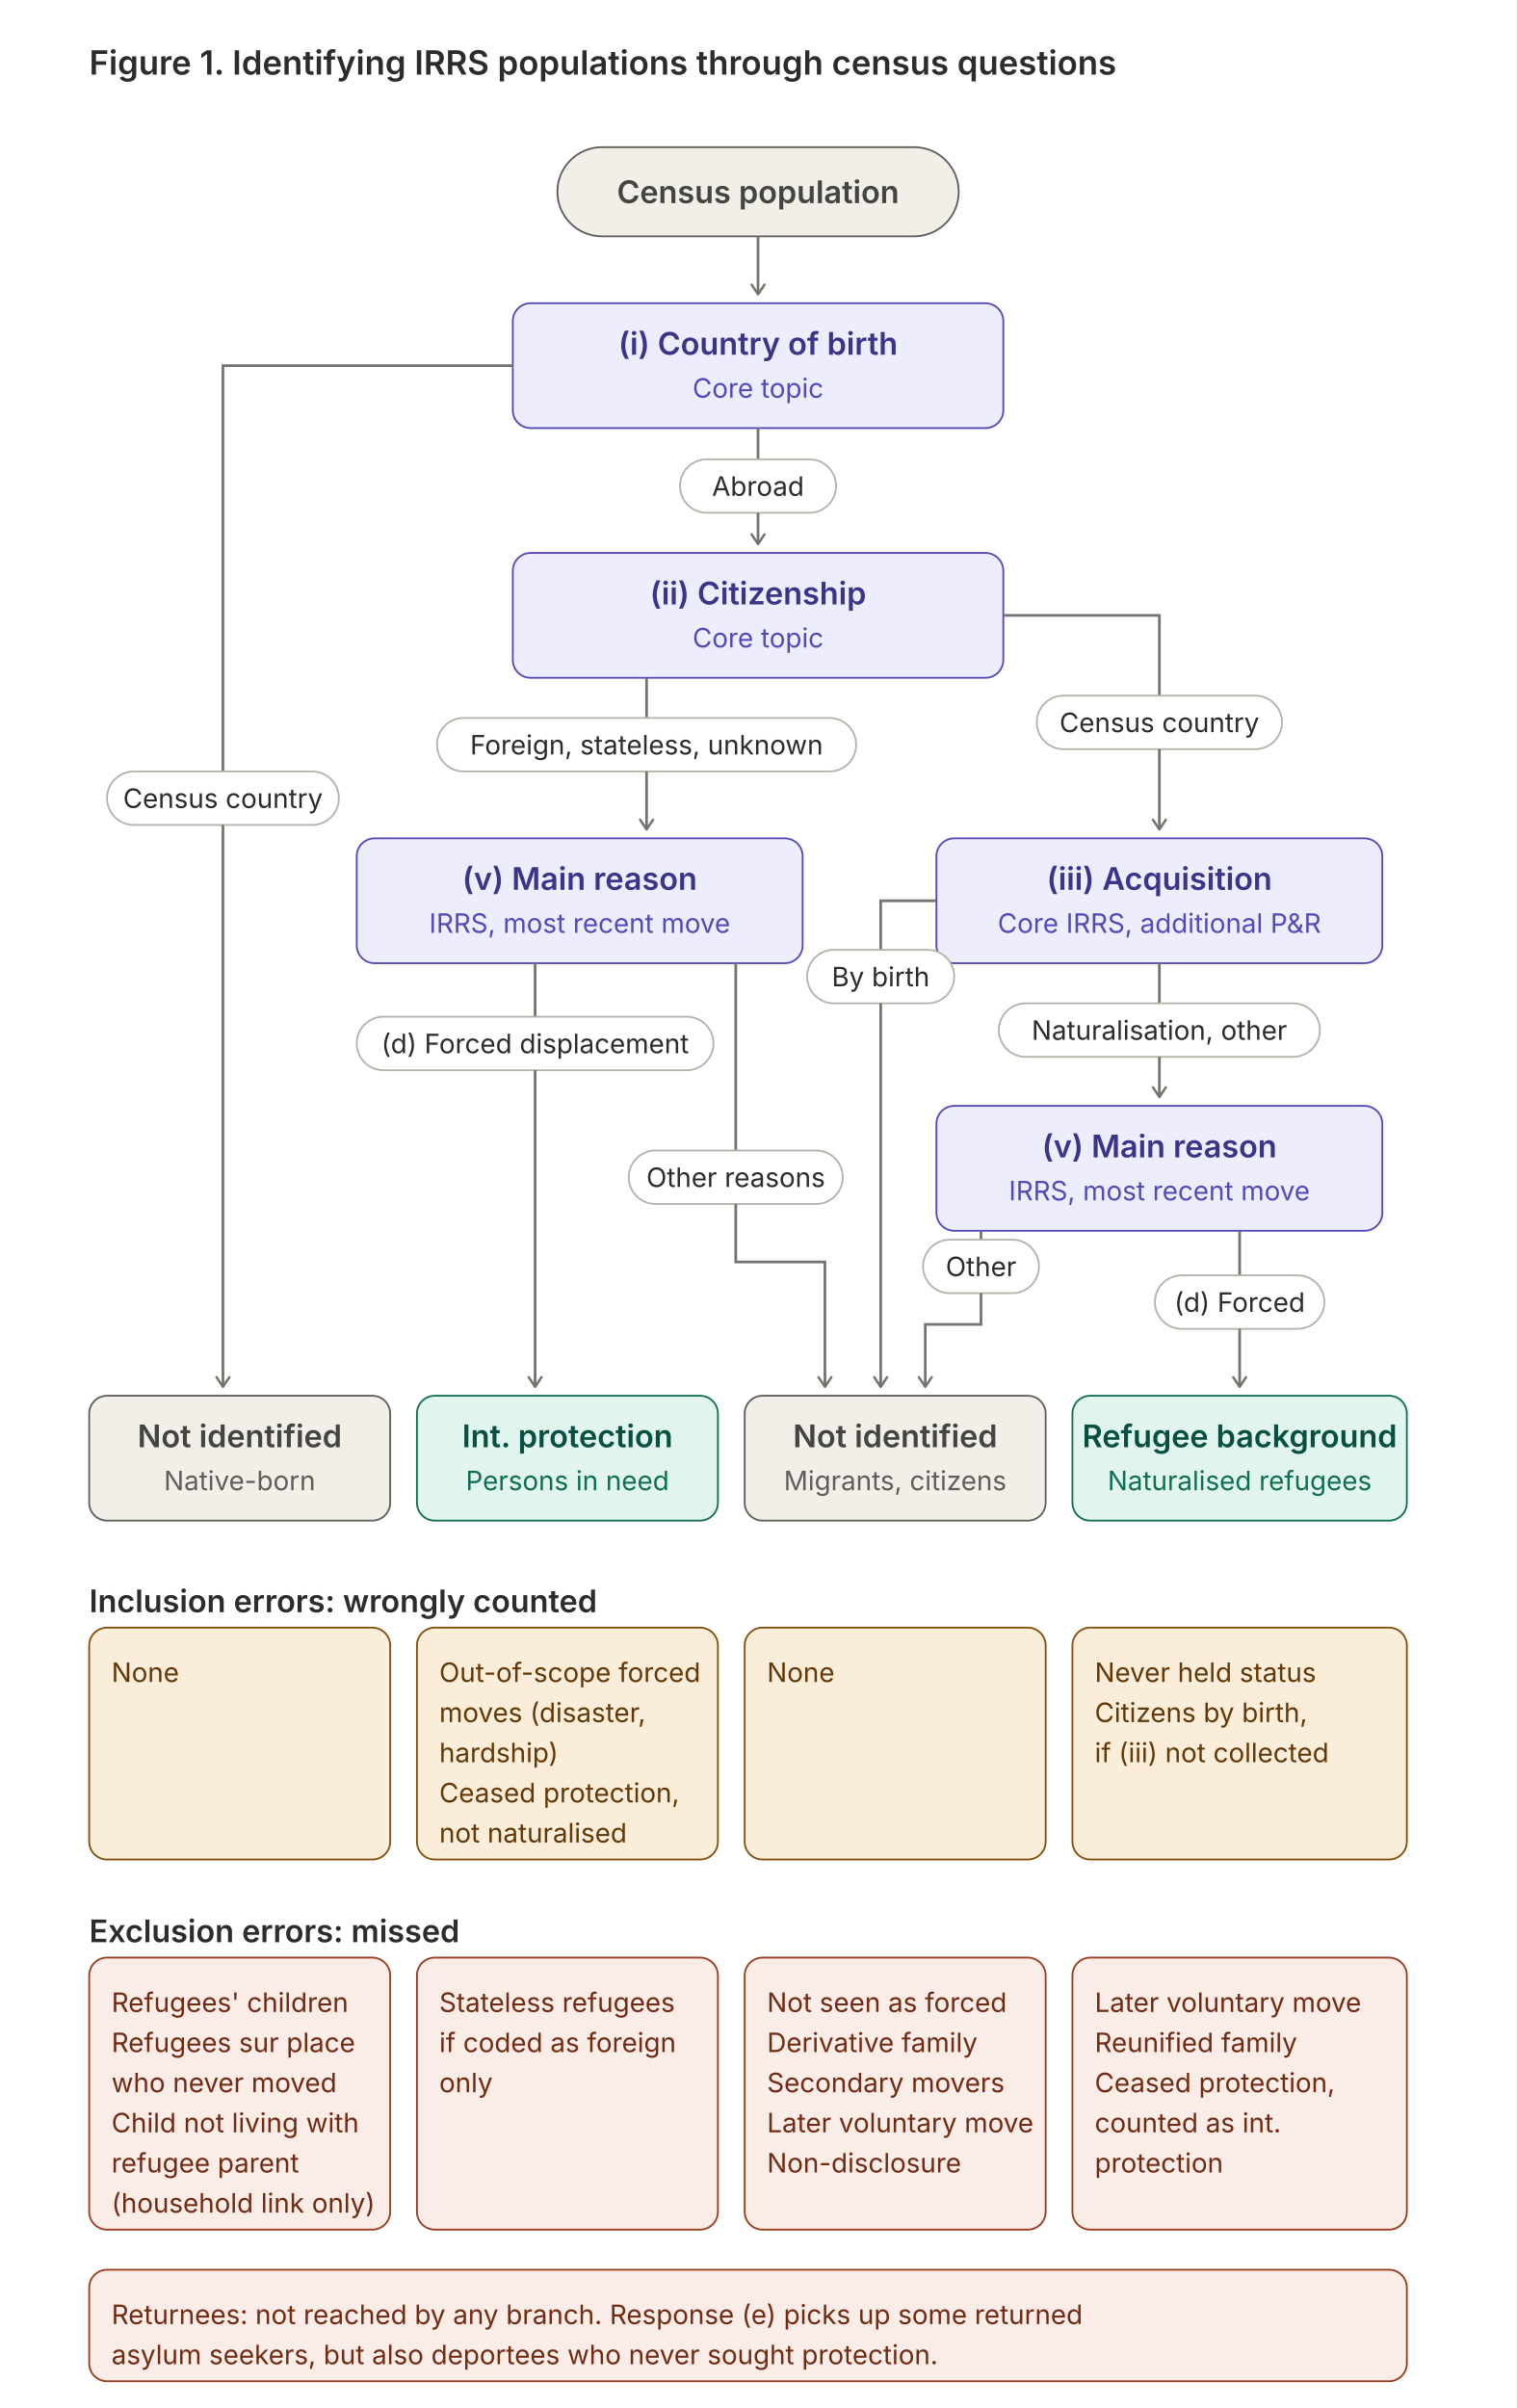
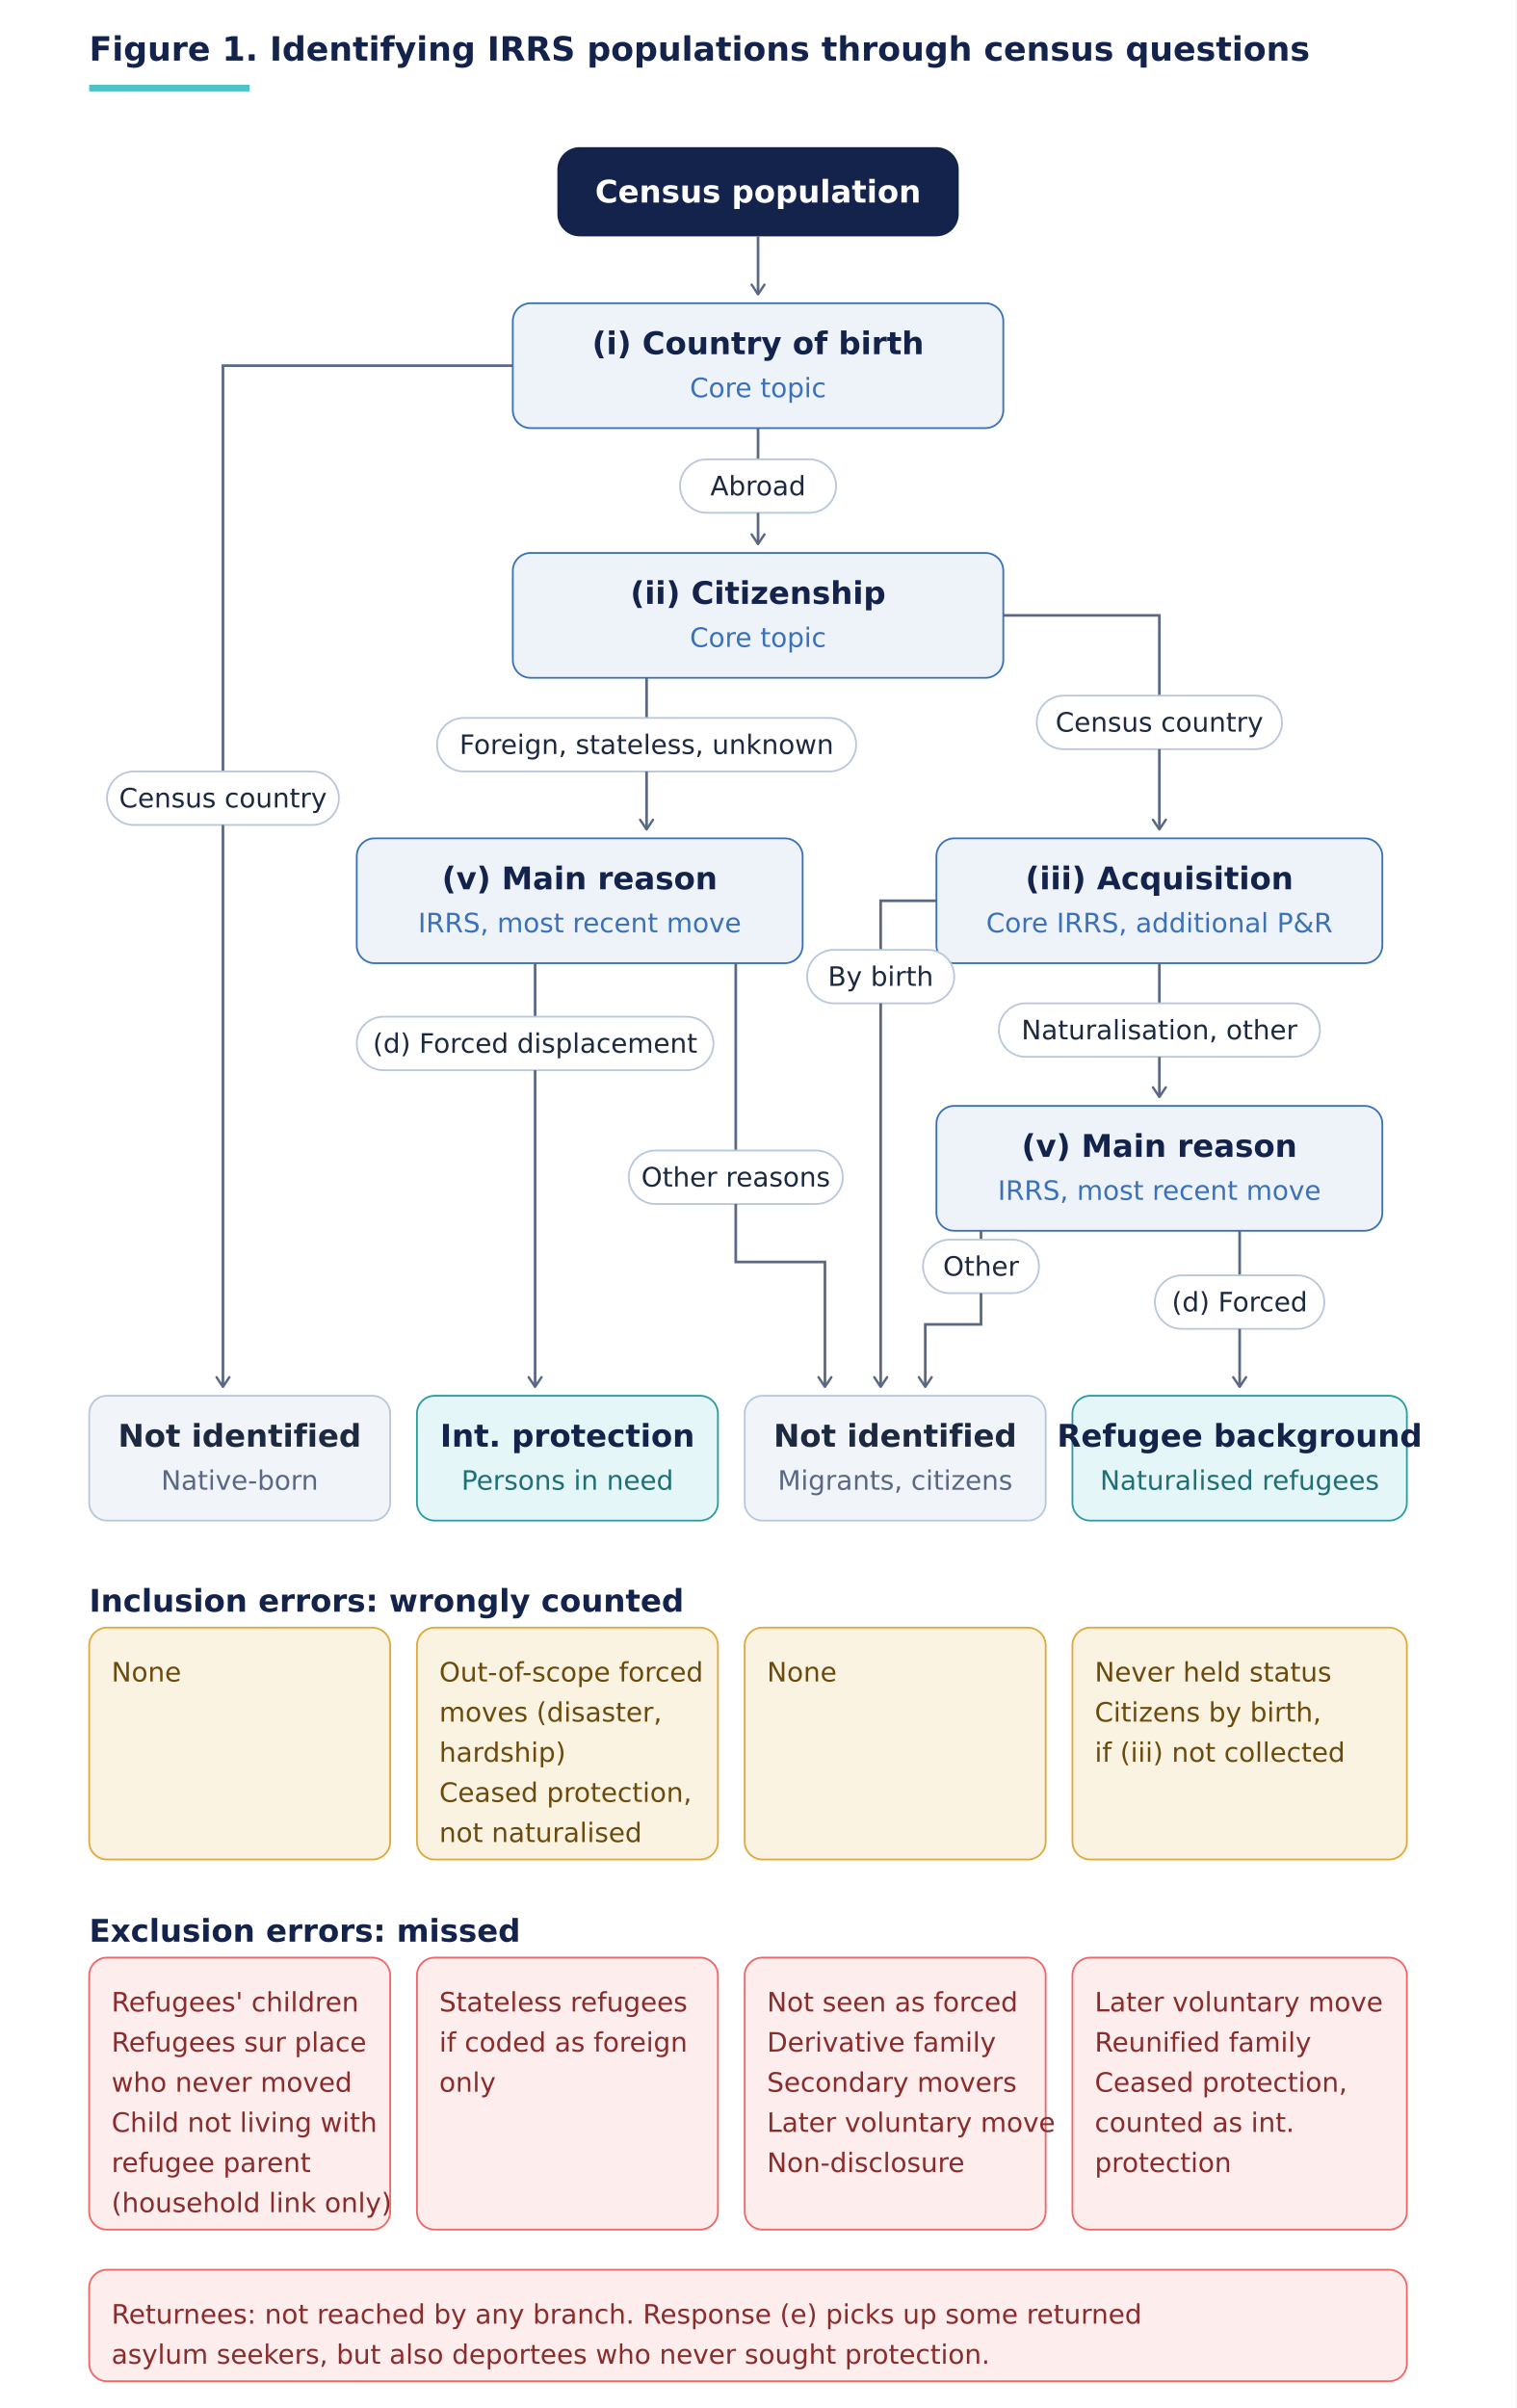
<svg xmlns="http://www.w3.org/2000/svg" width="1360" height="2160" viewBox="0 0 680 1080">
  <defs>
    <marker id="irrs-a" viewBox="0 0 10 10" refX="8" refY="5" markerWidth="6" markerHeight="6" orient="auto-start-reverse">
-       <path d="M2 1L8 5L2 9" fill="none" stroke="#73726c" stroke-width="1.5" stroke-linecap="round" stroke-linejoin="round" />
+       <path d="M2 1L8 5L2 9" fill="none" stroke="#5A6884" stroke-width="1.5" stroke-linecap="round" stroke-linejoin="round" />
    </marker>
  </defs>
  <rect width="680" height="1080" fill="#FFFFFF" />
-   <text x="40" y="28" font-family="Inter, DejaVu Sans, sans-serif" font-size="15" font-weight="600" fill="#2C2C2A" text-anchor="start" dominant-baseline="central">Figure 1. Identifying IRRS populations through census questions</text>
+   <rect x="40" y="38" width="72" height="3" fill="#4CC3C9" />
+   <text x="40" y="22" font-family="Figtree, IBM Plex Sans, DejaVu Sans, sans-serif" font-size="15" font-weight="600" fill="#14234C" text-anchor="start" dominant-baseline="central">Figure 1. Identifying IRRS populations through census questions</text>
  <g transform="translate(0,46)">
    <g id="irrs-start">
-       <rect x="250" y="20" width="180" height="40" rx="20" fill="#F1EFE8" stroke="#5F5E5A" stroke-width="0.8" />
-       <text x="340" y="40" font-family="Inter, DejaVu Sans, sans-serif" font-size="14" font-weight="600" fill="#444441" text-anchor="middle" dominant-baseline="central">Census population</text>
+       <rect x="250" y="20" width="180" height="40" rx="10" fill="#14234C" />
+       <text x="340" y="40" font-family="IBM Plex Sans, DejaVu Sans, sans-serif" font-size="14" font-weight="600" fill="#FFFFFF" text-anchor="middle" dominant-baseline="central">Census population</text>
    </g>
-     <line x1="340" y1="60" x2="340" y2="86" stroke="#73726c" stroke-width="1.2" marker-end="url(#irrs-a)" />
+     <line x1="340" y1="60" x2="340" y2="86" stroke="#5A6884" stroke-width="1.2" marker-end="url(#irrs-a)" />
    <g id="irrs-q-i">
-       <rect x="230" y="90" width="220" height="56" rx="8" fill="#EEEDFE" stroke="#534AB7" stroke-width="0.8" />
-       <text x="340.0" y="108.0" font-family="Inter, DejaVu Sans, sans-serif" font-size="14" font-weight="600" fill="#3C3489" text-anchor="middle" dominant-baseline="central">(i) Country of birth</text>
-       <text x="340.0" y="128.0" font-family="Inter, DejaVu Sans, sans-serif" font-size="12" font-weight="400" fill="#534AB7" text-anchor="middle" dominant-baseline="central">Core topic</text>
+       <rect x="230" y="90" width="220" height="56" rx="8" fill="#EEF3FA" stroke="#3B71B9" stroke-width="0.8" />
+       <text x="340.0" y="108.0" font-family="IBM Plex Sans, DejaVu Sans, sans-serif" font-size="14" font-weight="600" fill="#14234C" text-anchor="middle" dominant-baseline="central">(i) Country of birth</text>
+       <text x="340.0" y="128.0" font-family="IBM Plex Sans, DejaVu Sans, sans-serif" font-size="12" font-weight="400" fill="#3B71B9" text-anchor="middle" dominant-baseline="central">Core topic</text>
    </g>
-     <path d="M230 118 L100 118 L100 300" fill="none" stroke="#73726c" stroke-width="1.2" />
+     <path d="M230 118 L100 118 L100 300" fill="none" stroke="#5A6884" stroke-width="1.2" />
    <g id="irrs-p-born-here">
-       <rect x="48.0" y="300" width="104" height="24" rx="12" fill="#FFFFFF" stroke="#B4B2A9" stroke-width="0.8" />
-       <text x="100" y="312" font-family="Inter, DejaVu Sans, sans-serif" font-size="12" font-weight="400" fill="#2C2C2A" text-anchor="middle" dominant-baseline="central">Census country</text>
+       <rect x="48.0" y="300" width="104" height="24" rx="12" fill="#FFFFFF" stroke="#B9C7DC" stroke-width="0.8" />
+       <text x="100" y="312" font-family="IBM Plex Sans, DejaVu Sans, sans-serif" font-size="12" font-weight="400" fill="#1D2940" text-anchor="middle" dominant-baseline="central">Census country</text>
    </g>
-     <line x1="100" y1="324" x2="100" y2="576" stroke="#73726c" stroke-width="1.2" marker-end="url(#irrs-a)" />
-     <line x1="340" y1="146" x2="340" y2="160" stroke="#73726c" stroke-width="1.2" />
+     <line x1="100" y1="324" x2="100" y2="576" stroke="#5A6884" stroke-width="1.2" marker-end="url(#irrs-a)" />
+     <line x1="340" y1="146" x2="340" y2="160" stroke="#5A6884" stroke-width="1.2" />
    <g id="irrs-p-abroad">
-       <rect x="305.0" y="160" width="70" height="24" rx="12" fill="#FFFFFF" stroke="#B4B2A9" stroke-width="0.8" />
-       <text x="340" y="172" font-family="Inter, DejaVu Sans, sans-serif" font-size="12" font-weight="400" fill="#2C2C2A" text-anchor="middle" dominant-baseline="central">Abroad</text>
+       <rect x="305.0" y="160" width="70" height="24" rx="12" fill="#FFFFFF" stroke="#B9C7DC" stroke-width="0.8" />
+       <text x="340" y="172" font-family="IBM Plex Sans, DejaVu Sans, sans-serif" font-size="12" font-weight="400" fill="#1D2940" text-anchor="middle" dominant-baseline="central">Abroad</text>
    </g>
-     <line x1="340" y1="184" x2="340" y2="198" stroke="#73726c" stroke-width="1.2" marker-end="url(#irrs-a)" />
+     <line x1="340" y1="184" x2="340" y2="198" stroke="#5A6884" stroke-width="1.2" marker-end="url(#irrs-a)" />
    <g id="irrs-q-ii">
-       <rect x="230" y="202" width="220" height="56" rx="8" fill="#EEEDFE" stroke="#534AB7" stroke-width="0.8" />
-       <text x="340.0" y="220.0" font-family="Inter, DejaVu Sans, sans-serif" font-size="14" font-weight="600" fill="#3C3489" text-anchor="middle" dominant-baseline="central">(ii) Citizenship</text>
-       <text x="340.0" y="240.0" font-family="Inter, DejaVu Sans, sans-serif" font-size="12" font-weight="400" fill="#534AB7" text-anchor="middle" dominant-baseline="central">Core topic</text>
+       <rect x="230" y="202" width="220" height="56" rx="8" fill="#EEF3FA" stroke="#3B71B9" stroke-width="0.8" />
+       <text x="340.0" y="220.0" font-family="IBM Plex Sans, DejaVu Sans, sans-serif" font-size="14" font-weight="600" fill="#14234C" text-anchor="middle" dominant-baseline="central">(ii) Citizenship</text>
+       <text x="340.0" y="240.0" font-family="IBM Plex Sans, DejaVu Sans, sans-serif" font-size="12" font-weight="400" fill="#3B71B9" text-anchor="middle" dominant-baseline="central">Core topic</text>
    </g>
-     <line x1="290" y1="258" x2="290" y2="276" stroke="#73726c" stroke-width="1.2" />
+     <line x1="290" y1="258" x2="290" y2="276" stroke="#5A6884" stroke-width="1.2" />
    <g id="irrs-p-foreign">
-       <rect x="196.0" y="276" width="188" height="24" rx="12" fill="#FFFFFF" stroke="#B4B2A9" stroke-width="0.8" />
-       <text x="290" y="288" font-family="Inter, DejaVu Sans, sans-serif" font-size="12" font-weight="400" fill="#2C2C2A" text-anchor="middle" dominant-baseline="central">Foreign, stateless, unknown</text>
+       <rect x="196.0" y="276" width="188" height="24" rx="12" fill="#FFFFFF" stroke="#B9C7DC" stroke-width="0.8" />
+       <text x="290" y="288" font-family="IBM Plex Sans, DejaVu Sans, sans-serif" font-size="12" font-weight="400" fill="#1D2940" text-anchor="middle" dominant-baseline="central">Foreign, stateless, unknown</text>
    </g>
-     <line x1="290" y1="300" x2="290" y2="326" stroke="#73726c" stroke-width="1.2" marker-end="url(#irrs-a)" />
-     <path d="M450 230 L520 230 L520 266" fill="none" stroke="#73726c" stroke-width="1.2" />
+     <line x1="290" y1="300" x2="290" y2="326" stroke="#5A6884" stroke-width="1.2" marker-end="url(#irrs-a)" />
+     <path d="M450 230 L520 230 L520 266" fill="none" stroke="#5A6884" stroke-width="1.2" />
    <g id="irrs-p-cit-census">
-       <rect x="465.0" y="266" width="110" height="24" rx="12" fill="#FFFFFF" stroke="#B4B2A9" stroke-width="0.8" />
-       <text x="520" y="278" font-family="Inter, DejaVu Sans, sans-serif" font-size="12" font-weight="400" fill="#2C2C2A" text-anchor="middle" dominant-baseline="central">Census country</text>
+       <rect x="465.0" y="266" width="110" height="24" rx="12" fill="#FFFFFF" stroke="#B9C7DC" stroke-width="0.8" />
+       <text x="520" y="278" font-family="IBM Plex Sans, DejaVu Sans, sans-serif" font-size="12" font-weight="400" fill="#1D2940" text-anchor="middle" dominant-baseline="central">Census country</text>
    </g>
-     <line x1="520" y1="290" x2="520" y2="326" stroke="#73726c" stroke-width="1.2" marker-end="url(#irrs-a)" />
+     <line x1="520" y1="290" x2="520" y2="326" stroke="#5A6884" stroke-width="1.2" marker-end="url(#irrs-a)" />
    <g id="irrs-q-va">
-       <rect x="160" y="330" width="200" height="56" rx="8" fill="#EEEDFE" stroke="#534AB7" stroke-width="0.8" />
-       <text x="260.0" y="348.0" font-family="Inter, DejaVu Sans, sans-serif" font-size="14" font-weight="600" fill="#3C3489" text-anchor="middle" dominant-baseline="central">(v) Main reason</text>
-       <text x="260.0" y="368.0" font-family="Inter, DejaVu Sans, sans-serif" font-size="12" font-weight="400" fill="#534AB7" text-anchor="middle" dominant-baseline="central">IRRS, most recent move</text>
+       <rect x="160" y="330" width="200" height="56" rx="8" fill="#EEF3FA" stroke="#3B71B9" stroke-width="0.8" />
+       <text x="260.0" y="348.0" font-family="IBM Plex Sans, DejaVu Sans, sans-serif" font-size="14" font-weight="600" fill="#14234C" text-anchor="middle" dominant-baseline="central">(v) Main reason</text>
+       <text x="260.0" y="368.0" font-family="IBM Plex Sans, DejaVu Sans, sans-serif" font-size="12" font-weight="400" fill="#3B71B9" text-anchor="middle" dominant-baseline="central">IRRS, most recent move</text>
    </g>
    <g id="irrs-q-iii">
-       <rect x="420" y="330" width="200" height="56" rx="8" fill="#EEEDFE" stroke="#534AB7" stroke-width="0.8" />
-       <text x="520.0" y="348.0" font-family="Inter, DejaVu Sans, sans-serif" font-size="14" font-weight="600" fill="#3C3489" text-anchor="middle" dominant-baseline="central">(iii) Acquisition</text>
-       <text x="520.0" y="368.0" font-family="Inter, DejaVu Sans, sans-serif" font-size="12" font-weight="400" fill="#534AB7" text-anchor="middle" dominant-baseline="central">Core IRRS, additional P&amp;R</text>
+       <rect x="420" y="330" width="200" height="56" rx="8" fill="#EEF3FA" stroke="#3B71B9" stroke-width="0.8" />
+       <text x="520.0" y="348.0" font-family="IBM Plex Sans, DejaVu Sans, sans-serif" font-size="14" font-weight="600" fill="#14234C" text-anchor="middle" dominant-baseline="central">(iii) Acquisition</text>
+       <text x="520.0" y="368.0" font-family="IBM Plex Sans, DejaVu Sans, sans-serif" font-size="12" font-weight="400" fill="#3B71B9" text-anchor="middle" dominant-baseline="central">Core IRRS, additional P&amp;R</text>
    </g>
-     <line x1="240" y1="386" x2="240" y2="410" stroke="#73726c" stroke-width="1.2" />
+     <line x1="240" y1="386" x2="240" y2="410" stroke="#5A6884" stroke-width="1.2" />
    <g id="irrs-p-d-a">
-       <rect x="160.0" y="410" width="160" height="24" rx="12" fill="#FFFFFF" stroke="#B4B2A9" stroke-width="0.8" />
-       <text x="240" y="422" font-family="Inter, DejaVu Sans, sans-serif" font-size="12" font-weight="400" fill="#2C2C2A" text-anchor="middle" dominant-baseline="central">(d) Forced displacement</text>
+       <rect x="160.0" y="410" width="160" height="24" rx="12" fill="#FFFFFF" stroke="#B9C7DC" stroke-width="0.8" />
+       <text x="240" y="422" font-family="IBM Plex Sans, DejaVu Sans, sans-serif" font-size="12" font-weight="400" fill="#1D2940" text-anchor="middle" dominant-baseline="central">(d) Forced displacement</text>
    </g>
-     <line x1="240" y1="434" x2="240" y2="576" stroke="#73726c" stroke-width="1.2" marker-end="url(#irrs-a)" />
-     <line x1="330" y1="386" x2="330" y2="470" stroke="#73726c" stroke-width="1.2" />
+     <line x1="240" y1="434" x2="240" y2="576" stroke="#5A6884" stroke-width="1.2" marker-end="url(#irrs-a)" />
+     <line x1="330" y1="386" x2="330" y2="470" stroke="#5A6884" stroke-width="1.2" />
    <g id="irrs-p-other-a">
-       <rect x="282.0" y="470" width="96" height="24" rx="12" fill="#FFFFFF" stroke="#B4B2A9" stroke-width="0.8" />
-       <text x="330" y="482" font-family="Inter, DejaVu Sans, sans-serif" font-size="12" font-weight="400" fill="#2C2C2A" text-anchor="middle" dominant-baseline="central">Other reasons</text>
+       <rect x="282.0" y="470" width="96" height="24" rx="12" fill="#FFFFFF" stroke="#B9C7DC" stroke-width="0.8" />
+       <text x="330" y="482" font-family="IBM Plex Sans, DejaVu Sans, sans-serif" font-size="12" font-weight="400" fill="#1D2940" text-anchor="middle" dominant-baseline="central">Other reasons</text>
    </g>
-     <path d="M330 494 L330 520 L370 520 L370 576" fill="none" stroke="#73726c" stroke-width="1.2" marker-end="url(#irrs-a)" />
-     <line x1="520" y1="386" x2="520" y2="404" stroke="#73726c" stroke-width="1.2" />
+     <path d="M330 494 L330 520 L370 520 L370 576" fill="none" stroke="#5A6884" stroke-width="1.2" marker-end="url(#irrs-a)" />
+     <line x1="520" y1="386" x2="520" y2="404" stroke="#5A6884" stroke-width="1.2" />
    <g id="irrs-p-natur">
-       <rect x="448.0" y="404" width="144" height="24" rx="12" fill="#FFFFFF" stroke="#B4B2A9" stroke-width="0.8" />
-       <text x="520" y="416" font-family="Inter, DejaVu Sans, sans-serif" font-size="12" font-weight="400" fill="#2C2C2A" text-anchor="middle" dominant-baseline="central">Naturalisation, other</text>
+       <rect x="448.0" y="404" width="144" height="24" rx="12" fill="#FFFFFF" stroke="#B9C7DC" stroke-width="0.8" />
+       <text x="520" y="416" font-family="IBM Plex Sans, DejaVu Sans, sans-serif" font-size="12" font-weight="400" fill="#1D2940" text-anchor="middle" dominant-baseline="central">Naturalisation, other</text>
    </g>
-     <line x1="520" y1="428" x2="520" y2="446" stroke="#73726c" stroke-width="1.2" marker-end="url(#irrs-a)" />
-     <path d="M420 358 L395 358 L395 380" fill="none" stroke="#73726c" stroke-width="1.2" />
+     <line x1="520" y1="428" x2="520" y2="446" stroke="#5A6884" stroke-width="1.2" marker-end="url(#irrs-a)" />
+     <path d="M420 358 L395 358 L395 380" fill="none" stroke="#5A6884" stroke-width="1.2" />
    <g id="irrs-p-bybirth">
-       <rect x="362.0" y="380" width="66" height="24" rx="12" fill="#FFFFFF" stroke="#B4B2A9" stroke-width="0.8" />
-       <text x="395" y="392" font-family="Inter, DejaVu Sans, sans-serif" font-size="12" font-weight="400" fill="#2C2C2A" text-anchor="middle" dominant-baseline="central">By birth</text>
+       <rect x="362.0" y="380" width="66" height="24" rx="12" fill="#FFFFFF" stroke="#B9C7DC" stroke-width="0.8" />
+       <text x="395" y="392" font-family="IBM Plex Sans, DejaVu Sans, sans-serif" font-size="12" font-weight="400" fill="#1D2940" text-anchor="middle" dominant-baseline="central">By birth</text>
    </g>
-     <line x1="395" y1="404" x2="395" y2="576" stroke="#73726c" stroke-width="1.2" marker-end="url(#irrs-a)" />
+     <line x1="395" y1="404" x2="395" y2="576" stroke="#5A6884" stroke-width="1.2" marker-end="url(#irrs-a)" />
    <g id="irrs-q-vb">
-       <rect x="420" y="450" width="200" height="56" rx="8" fill="#EEEDFE" stroke="#534AB7" stroke-width="0.8" />
-       <text x="520.0" y="468.0" font-family="Inter, DejaVu Sans, sans-serif" font-size="14" font-weight="600" fill="#3C3489" text-anchor="middle" dominant-baseline="central">(v) Main reason</text>
-       <text x="520.0" y="488.0" font-family="Inter, DejaVu Sans, sans-serif" font-size="12" font-weight="400" fill="#534AB7" text-anchor="middle" dominant-baseline="central">IRRS, most recent move</text>
+       <rect x="420" y="450" width="200" height="56" rx="8" fill="#EEF3FA" stroke="#3B71B9" stroke-width="0.8" />
+       <text x="520.0" y="468.0" font-family="IBM Plex Sans, DejaVu Sans, sans-serif" font-size="14" font-weight="600" fill="#14234C" text-anchor="middle" dominant-baseline="central">(v) Main reason</text>
+       <text x="520.0" y="488.0" font-family="IBM Plex Sans, DejaVu Sans, sans-serif" font-size="12" font-weight="400" fill="#3B71B9" text-anchor="middle" dominant-baseline="central">IRRS, most recent move</text>
    </g>
-     <line x1="556" y1="506" x2="556" y2="526" stroke="#73726c" stroke-width="1.2" />
+     <line x1="556" y1="506" x2="556" y2="526" stroke="#5A6884" stroke-width="1.2" />
    <g id="irrs-p-d-b">
-       <rect x="518.0" y="526" width="76" height="24" rx="12" fill="#FFFFFF" stroke="#B4B2A9" stroke-width="0.8" />
-       <text x="556" y="538" font-family="Inter, DejaVu Sans, sans-serif" font-size="12" font-weight="400" fill="#2C2C2A" text-anchor="middle" dominant-baseline="central">(d) Forced</text>
+       <rect x="518.0" y="526" width="76" height="24" rx="12" fill="#FFFFFF" stroke="#B9C7DC" stroke-width="0.8" />
+       <text x="556" y="538" font-family="IBM Plex Sans, DejaVu Sans, sans-serif" font-size="12" font-weight="400" fill="#1D2940" text-anchor="middle" dominant-baseline="central">(d) Forced</text>
    </g>
-     <line x1="556" y1="550" x2="556" y2="576" stroke="#73726c" stroke-width="1.2" marker-end="url(#irrs-a)" />
-     <line x1="440" y1="506" x2="440" y2="510" stroke="#73726c" stroke-width="1.2" />
+     <line x1="556" y1="550" x2="556" y2="576" stroke="#5A6884" stroke-width="1.2" marker-end="url(#irrs-a)" />
+     <line x1="440" y1="506" x2="440" y2="510" stroke="#5A6884" stroke-width="1.2" />
    <g id="irrs-p-other-b">
-       <rect x="414.0" y="510" width="52" height="24" rx="12" fill="#FFFFFF" stroke="#B4B2A9" stroke-width="0.8" />
-       <text x="440" y="522" font-family="Inter, DejaVu Sans, sans-serif" font-size="12" font-weight="400" fill="#2C2C2A" text-anchor="middle" dominant-baseline="central">Other</text>
+       <rect x="414.0" y="510" width="52" height="24" rx="12" fill="#FFFFFF" stroke="#B9C7DC" stroke-width="0.8" />
+       <text x="440" y="522" font-family="IBM Plex Sans, DejaVu Sans, sans-serif" font-size="12" font-weight="400" fill="#1D2940" text-anchor="middle" dominant-baseline="central">Other</text>
    </g>
-     <path d="M440 534 L440 548 L415 548 L415 576" fill="none" stroke="#73726c" stroke-width="1.2" marker-end="url(#irrs-a)" />
+     <path d="M440 534 L440 548 L415 548 L415 576" fill="none" stroke="#5A6884" stroke-width="1.2" marker-end="url(#irrs-a)" />
    <g id="irrs-out-o1">
-       <rect x="40" y="580" width="135" height="56" rx="8" fill="#F1EFE8" stroke="#5F5E5A" stroke-width="0.8" />
-       <text x="107.5" y="598.0" font-family="Inter, DejaVu Sans, sans-serif" font-size="14" font-weight="600" fill="#444441" text-anchor="middle" dominant-baseline="central">Not identified</text>
-       <text x="107.5" y="618.0" font-family="Inter, DejaVu Sans, sans-serif" font-size="12" font-weight="400" fill="#5F5E5A" text-anchor="middle" dominant-baseline="central">Native-born</text>
+       <rect x="40" y="580" width="135" height="56" rx="8" fill="#F1F4F8" stroke="#B9C7DC" stroke-width="0.8" />
+       <text x="107.5" y="598.0" font-family="IBM Plex Sans, DejaVu Sans, sans-serif" font-size="14" font-weight="600" fill="#1D2940" text-anchor="middle" dominant-baseline="central">Not identified</text>
+       <text x="107.5" y="618.0" font-family="IBM Plex Sans, DejaVu Sans, sans-serif" font-size="12" font-weight="400" fill="#5A6884" text-anchor="middle" dominant-baseline="central">Native-born</text>
    </g>
    <g id="irrs-out-o2">
-       <rect x="187" y="580" width="135" height="56" rx="8" fill="#E1F5EE" stroke="#0F6E56" stroke-width="0.8" />
-       <text x="254.5" y="598.0" font-family="Inter, DejaVu Sans, sans-serif" font-size="14" font-weight="600" fill="#085041" text-anchor="middle" dominant-baseline="central">Int. protection</text>
-       <text x="254.5" y="618.0" font-family="Inter, DejaVu Sans, sans-serif" font-size="12" font-weight="400" fill="#0F6E56" text-anchor="middle" dominant-baseline="central">Persons in need</text>
+       <rect x="187" y="580" width="135" height="56" rx="8" fill="#E4F6F7" stroke="#2A9DA3" stroke-width="0.8" />
+       <text x="254.5" y="598.0" font-family="IBM Plex Sans, DejaVu Sans, sans-serif" font-size="14" font-weight="600" fill="#14234C" text-anchor="middle" dominant-baseline="central">Int. protection</text>
+       <text x="254.5" y="618.0" font-family="IBM Plex Sans, DejaVu Sans, sans-serif" font-size="12" font-weight="400" fill="#1F6F74" text-anchor="middle" dominant-baseline="central">Persons in need</text>
    </g>
    <g id="irrs-out-o3">
-       <rect x="334" y="580" width="135" height="56" rx="8" fill="#F1EFE8" stroke="#5F5E5A" stroke-width="0.8" />
-       <text x="401.5" y="598.0" font-family="Inter, DejaVu Sans, sans-serif" font-size="14" font-weight="600" fill="#444441" text-anchor="middle" dominant-baseline="central">Not identified</text>
-       <text x="401.5" y="618.0" font-family="Inter, DejaVu Sans, sans-serif" font-size="12" font-weight="400" fill="#5F5E5A" text-anchor="middle" dominant-baseline="central">Migrants, citizens</text>
+       <rect x="334" y="580" width="135" height="56" rx="8" fill="#F1F4F8" stroke="#B9C7DC" stroke-width="0.8" />
+       <text x="401.5" y="598.0" font-family="IBM Plex Sans, DejaVu Sans, sans-serif" font-size="14" font-weight="600" fill="#1D2940" text-anchor="middle" dominant-baseline="central">Not identified</text>
+       <text x="401.5" y="618.0" font-family="IBM Plex Sans, DejaVu Sans, sans-serif" font-size="12" font-weight="400" fill="#5A6884" text-anchor="middle" dominant-baseline="central">Migrants, citizens</text>
    </g>
    <g id="irrs-out-o4">
-       <rect x="481" y="580" width="150" height="56" rx="8" fill="#E1F5EE" stroke="#0F6E56" stroke-width="0.8" />
-       <text x="556.0" y="598.0" font-family="Inter, DejaVu Sans, sans-serif" font-size="14" font-weight="600" fill="#085041" text-anchor="middle" dominant-baseline="central">Refugee background</text>
-       <text x="556.0" y="618.0" font-family="Inter, DejaVu Sans, sans-serif" font-size="12" font-weight="400" fill="#0F6E56" text-anchor="middle" dominant-baseline="central">Naturalised refugees</text>
+       <rect x="481" y="580" width="150" height="56" rx="8" fill="#E4F6F7" stroke="#2A9DA3" stroke-width="0.8" />
+       <text x="556.0" y="598.0" font-family="IBM Plex Sans, DejaVu Sans, sans-serif" font-size="14" font-weight="600" fill="#14234C" text-anchor="middle" dominant-baseline="central">Refugee background</text>
+       <text x="556.0" y="618.0" font-family="IBM Plex Sans, DejaVu Sans, sans-serif" font-size="12" font-weight="400" fill="#1F6F74" text-anchor="middle" dominant-baseline="central">Naturalised refugees</text>
    </g>
-     <text x="40" y="672" font-family="Inter, DejaVu Sans, sans-serif" font-size="14" font-weight="600" fill="#2C2C2A" text-anchor="start" dominant-baseline="central">Inclusion errors: wrongly counted</text>
+     <text x="40" y="672" font-family="Figtree, IBM Plex Sans, DejaVu Sans, sans-serif" font-size="14" font-weight="600" fill="#14234C" text-anchor="start" dominant-baseline="central">Inclusion errors: wrongly counted</text>
    <g id="irrs-inc-o1">
-       <rect x="40" y="684" width="135" height="104" rx="8" fill="#FAEEDA" stroke="#854F0B" stroke-width="0.8" />
-       <text x="50" y="704" font-family="Inter, DejaVu Sans, sans-serif" font-size="12" font-weight="400" fill="#633806" text-anchor="start" dominant-baseline="central">None</text>
+       <rect x="40" y="684" width="135" height="104" rx="8" fill="#FBF3E1" stroke="#E0A93B" stroke-width="0.8" />
+       <text x="50" y="704" font-family="IBM Plex Sans, DejaVu Sans, sans-serif" font-size="12" font-weight="400" fill="#6B4A0E" text-anchor="start" dominant-baseline="central">None</text>
    </g>
    <g id="irrs-inc-o2">
-       <rect x="187" y="684" width="135" height="104" rx="8" fill="#FAEEDA" stroke="#854F0B" stroke-width="0.8" />
-       <text x="197" y="704" font-family="Inter, DejaVu Sans, sans-serif" font-size="12" font-weight="400" fill="#633806" text-anchor="start" dominant-baseline="central">Out-of-scope forced</text>
-       <text x="197" y="722" font-family="Inter, DejaVu Sans, sans-serif" font-size="12" font-weight="400" fill="#633806" text-anchor="start" dominant-baseline="central">moves (disaster,</text>
-       <text x="197" y="740" font-family="Inter, DejaVu Sans, sans-serif" font-size="12" font-weight="400" fill="#633806" text-anchor="start" dominant-baseline="central">hardship)</text>
-       <text x="197" y="758" font-family="Inter, DejaVu Sans, sans-serif" font-size="12" font-weight="400" fill="#633806" text-anchor="start" dominant-baseline="central">Ceased protection,</text>
-       <text x="197" y="776" font-family="Inter, DejaVu Sans, sans-serif" font-size="12" font-weight="400" fill="#633806" text-anchor="start" dominant-baseline="central">not naturalised</text>
+       <rect x="187" y="684" width="135" height="104" rx="8" fill="#FBF3E1" stroke="#E0A93B" stroke-width="0.8" />
+       <text x="197" y="704" font-family="IBM Plex Sans, DejaVu Sans, sans-serif" font-size="12" font-weight="400" fill="#6B4A0E" text-anchor="start" dominant-baseline="central">Out-of-scope forced</text>
+       <text x="197" y="722" font-family="IBM Plex Sans, DejaVu Sans, sans-serif" font-size="12" font-weight="400" fill="#6B4A0E" text-anchor="start" dominant-baseline="central">moves (disaster,</text>
+       <text x="197" y="740" font-family="IBM Plex Sans, DejaVu Sans, sans-serif" font-size="12" font-weight="400" fill="#6B4A0E" text-anchor="start" dominant-baseline="central">hardship)</text>
+       <text x="197" y="758" font-family="IBM Plex Sans, DejaVu Sans, sans-serif" font-size="12" font-weight="400" fill="#6B4A0E" text-anchor="start" dominant-baseline="central">Ceased protection,</text>
+       <text x="197" y="776" font-family="IBM Plex Sans, DejaVu Sans, sans-serif" font-size="12" font-weight="400" fill="#6B4A0E" text-anchor="start" dominant-baseline="central">not naturalised</text>
    </g>
    <g id="irrs-inc-o3">
-       <rect x="334" y="684" width="135" height="104" rx="8" fill="#FAEEDA" stroke="#854F0B" stroke-width="0.8" />
-       <text x="344" y="704" font-family="Inter, DejaVu Sans, sans-serif" font-size="12" font-weight="400" fill="#633806" text-anchor="start" dominant-baseline="central">None</text>
+       <rect x="334" y="684" width="135" height="104" rx="8" fill="#FBF3E1" stroke="#E0A93B" stroke-width="0.8" />
+       <text x="344" y="704" font-family="IBM Plex Sans, DejaVu Sans, sans-serif" font-size="12" font-weight="400" fill="#6B4A0E" text-anchor="start" dominant-baseline="central">None</text>
    </g>
    <g id="irrs-inc-o4">
-       <rect x="481" y="684" width="150" height="104" rx="8" fill="#FAEEDA" stroke="#854F0B" stroke-width="0.8" />
-       <text x="491" y="704" font-family="Inter, DejaVu Sans, sans-serif" font-size="12" font-weight="400" fill="#633806" text-anchor="start" dominant-baseline="central">Never held status</text>
-       <text x="491" y="722" font-family="Inter, DejaVu Sans, sans-serif" font-size="12" font-weight="400" fill="#633806" text-anchor="start" dominant-baseline="central">Citizens by birth,</text>
-       <text x="491" y="740" font-family="Inter, DejaVu Sans, sans-serif" font-size="12" font-weight="400" fill="#633806" text-anchor="start" dominant-baseline="central">if (iii) not collected</text>
+       <rect x="481" y="684" width="150" height="104" rx="8" fill="#FBF3E1" stroke="#E0A93B" stroke-width="0.8" />
+       <text x="491" y="704" font-family="IBM Plex Sans, DejaVu Sans, sans-serif" font-size="12" font-weight="400" fill="#6B4A0E" text-anchor="start" dominant-baseline="central">Never held status</text>
+       <text x="491" y="722" font-family="IBM Plex Sans, DejaVu Sans, sans-serif" font-size="12" font-weight="400" fill="#6B4A0E" text-anchor="start" dominant-baseline="central">Citizens by birth,</text>
+       <text x="491" y="740" font-family="IBM Plex Sans, DejaVu Sans, sans-serif" font-size="12" font-weight="400" fill="#6B4A0E" text-anchor="start" dominant-baseline="central">if (iii) not collected</text>
    </g>
-     <text x="40" y="820" font-family="Inter, DejaVu Sans, sans-serif" font-size="14" font-weight="600" fill="#2C2C2A" text-anchor="start" dominant-baseline="central">Exclusion errors: missed</text>
+     <text x="40" y="820" font-family="Figtree, IBM Plex Sans, DejaVu Sans, sans-serif" font-size="14" font-weight="600" fill="#14234C" text-anchor="start" dominant-baseline="central">Exclusion errors: missed</text>
    <g id="irrs-exc-o1">
-       <rect x="40" y="832" width="135" height="122" rx="8" fill="#FAECE7" stroke="#993C1D" stroke-width="0.8" />
-       <text x="50" y="852" font-family="Inter, DejaVu Sans, sans-serif" font-size="12" font-weight="400" fill="#712B13" text-anchor="start" dominant-baseline="central">Refugees' children</text>
-       <text x="50" y="870" font-family="Inter, DejaVu Sans, sans-serif" font-size="12" font-weight="400" fill="#712B13" text-anchor="start" dominant-baseline="central">Refugees sur place</text>
-       <text x="50" y="888" font-family="Inter, DejaVu Sans, sans-serif" font-size="12" font-weight="400" fill="#712B13" text-anchor="start" dominant-baseline="central">who never moved</text>
-       <text x="50" y="906" font-family="Inter, DejaVu Sans, sans-serif" font-size="12" font-weight="400" fill="#712B13" text-anchor="start" dominant-baseline="central">Child not living with</text>
-       <text x="50" y="924" font-family="Inter, DejaVu Sans, sans-serif" font-size="12" font-weight="400" fill="#712B13" text-anchor="start" dominant-baseline="central">refugee parent</text>
-       <text x="50" y="942" font-family="Inter, DejaVu Sans, sans-serif" font-size="12" font-weight="400" fill="#712B13" text-anchor="start" dominant-baseline="central">(household link only)</text>
+       <rect x="40" y="832" width="135" height="122" rx="8" fill="#FDEDED" stroke="#F06667" stroke-width="0.8" />
+       <text x="50" y="852" font-family="IBM Plex Sans, DejaVu Sans, sans-serif" font-size="12" font-weight="400" fill="#8A2B2C" text-anchor="start" dominant-baseline="central">Refugees' children</text>
+       <text x="50" y="870" font-family="IBM Plex Sans, DejaVu Sans, sans-serif" font-size="12" font-weight="400" fill="#8A2B2C" text-anchor="start" dominant-baseline="central">Refugees sur place</text>
+       <text x="50" y="888" font-family="IBM Plex Sans, DejaVu Sans, sans-serif" font-size="12" font-weight="400" fill="#8A2B2C" text-anchor="start" dominant-baseline="central">who never moved</text>
+       <text x="50" y="906" font-family="IBM Plex Sans, DejaVu Sans, sans-serif" font-size="12" font-weight="400" fill="#8A2B2C" text-anchor="start" dominant-baseline="central">Child not living with</text>
+       <text x="50" y="924" font-family="IBM Plex Sans, DejaVu Sans, sans-serif" font-size="12" font-weight="400" fill="#8A2B2C" text-anchor="start" dominant-baseline="central">refugee parent</text>
+       <text x="50" y="942" font-family="IBM Plex Sans, DejaVu Sans, sans-serif" font-size="12" font-weight="400" fill="#8A2B2C" text-anchor="start" dominant-baseline="central">(household link only)</text>
    </g>
    <g id="irrs-exc-o2">
-       <rect x="187" y="832" width="135" height="122" rx="8" fill="#FAECE7" stroke="#993C1D" stroke-width="0.8" />
-       <text x="197" y="852" font-family="Inter, DejaVu Sans, sans-serif" font-size="12" font-weight="400" fill="#712B13" text-anchor="start" dominant-baseline="central">Stateless refugees</text>
-       <text x="197" y="870" font-family="Inter, DejaVu Sans, sans-serif" font-size="12" font-weight="400" fill="#712B13" text-anchor="start" dominant-baseline="central">if coded as foreign</text>
-       <text x="197" y="888" font-family="Inter, DejaVu Sans, sans-serif" font-size="12" font-weight="400" fill="#712B13" text-anchor="start" dominant-baseline="central">only</text>
+       <rect x="187" y="832" width="135" height="122" rx="8" fill="#FDEDED" stroke="#F06667" stroke-width="0.8" />
+       <text x="197" y="852" font-family="IBM Plex Sans, DejaVu Sans, sans-serif" font-size="12" font-weight="400" fill="#8A2B2C" text-anchor="start" dominant-baseline="central">Stateless refugees</text>
+       <text x="197" y="870" font-family="IBM Plex Sans, DejaVu Sans, sans-serif" font-size="12" font-weight="400" fill="#8A2B2C" text-anchor="start" dominant-baseline="central">if coded as foreign</text>
+       <text x="197" y="888" font-family="IBM Plex Sans, DejaVu Sans, sans-serif" font-size="12" font-weight="400" fill="#8A2B2C" text-anchor="start" dominant-baseline="central">only</text>
    </g>
    <g id="irrs-exc-o3">
-       <rect x="334" y="832" width="135" height="122" rx="8" fill="#FAECE7" stroke="#993C1D" stroke-width="0.8" />
-       <text x="344" y="852" font-family="Inter, DejaVu Sans, sans-serif" font-size="12" font-weight="400" fill="#712B13" text-anchor="start" dominant-baseline="central">Not seen as forced</text>
-       <text x="344" y="870" font-family="Inter, DejaVu Sans, sans-serif" font-size="12" font-weight="400" fill="#712B13" text-anchor="start" dominant-baseline="central">Derivative family</text>
-       <text x="344" y="888" font-family="Inter, DejaVu Sans, sans-serif" font-size="12" font-weight="400" fill="#712B13" text-anchor="start" dominant-baseline="central">Secondary movers</text>
-       <text x="344" y="906" font-family="Inter, DejaVu Sans, sans-serif" font-size="12" font-weight="400" fill="#712B13" text-anchor="start" dominant-baseline="central">Later voluntary move</text>
-       <text x="344" y="924" font-family="Inter, DejaVu Sans, sans-serif" font-size="12" font-weight="400" fill="#712B13" text-anchor="start" dominant-baseline="central">Non-disclosure</text>
+       <rect x="334" y="832" width="135" height="122" rx="8" fill="#FDEDED" stroke="#F06667" stroke-width="0.8" />
+       <text x="344" y="852" font-family="IBM Plex Sans, DejaVu Sans, sans-serif" font-size="12" font-weight="400" fill="#8A2B2C" text-anchor="start" dominant-baseline="central">Not seen as forced</text>
+       <text x="344" y="870" font-family="IBM Plex Sans, DejaVu Sans, sans-serif" font-size="12" font-weight="400" fill="#8A2B2C" text-anchor="start" dominant-baseline="central">Derivative family</text>
+       <text x="344" y="888" font-family="IBM Plex Sans, DejaVu Sans, sans-serif" font-size="12" font-weight="400" fill="#8A2B2C" text-anchor="start" dominant-baseline="central">Secondary movers</text>
+       <text x="344" y="906" font-family="IBM Plex Sans, DejaVu Sans, sans-serif" font-size="12" font-weight="400" fill="#8A2B2C" text-anchor="start" dominant-baseline="central">Later voluntary move</text>
+       <text x="344" y="924" font-family="IBM Plex Sans, DejaVu Sans, sans-serif" font-size="12" font-weight="400" fill="#8A2B2C" text-anchor="start" dominant-baseline="central">Non-disclosure</text>
    </g>
    <g id="irrs-exc-o4">
-       <rect x="481" y="832" width="150" height="122" rx="8" fill="#FAECE7" stroke="#993C1D" stroke-width="0.8" />
-       <text x="491" y="852" font-family="Inter, DejaVu Sans, sans-serif" font-size="12" font-weight="400" fill="#712B13" text-anchor="start" dominant-baseline="central">Later voluntary move</text>
-       <text x="491" y="870" font-family="Inter, DejaVu Sans, sans-serif" font-size="12" font-weight="400" fill="#712B13" text-anchor="start" dominant-baseline="central">Reunified family</text>
-       <text x="491" y="888" font-family="Inter, DejaVu Sans, sans-serif" font-size="12" font-weight="400" fill="#712B13" text-anchor="start" dominant-baseline="central">Ceased protection,</text>
-       <text x="491" y="906" font-family="Inter, DejaVu Sans, sans-serif" font-size="12" font-weight="400" fill="#712B13" text-anchor="start" dominant-baseline="central">counted as int.</text>
-       <text x="491" y="924" font-family="Inter, DejaVu Sans, sans-serif" font-size="12" font-weight="400" fill="#712B13" text-anchor="start" dominant-baseline="central">protection</text>
+       <rect x="481" y="832" width="150" height="122" rx="8" fill="#FDEDED" stroke="#F06667" stroke-width="0.8" />
+       <text x="491" y="852" font-family="IBM Plex Sans, DejaVu Sans, sans-serif" font-size="12" font-weight="400" fill="#8A2B2C" text-anchor="start" dominant-baseline="central">Later voluntary move</text>
+       <text x="491" y="870" font-family="IBM Plex Sans, DejaVu Sans, sans-serif" font-size="12" font-weight="400" fill="#8A2B2C" text-anchor="start" dominant-baseline="central">Reunified family</text>
+       <text x="491" y="888" font-family="IBM Plex Sans, DejaVu Sans, sans-serif" font-size="12" font-weight="400" fill="#8A2B2C" text-anchor="start" dominant-baseline="central">Ceased protection,</text>
+       <text x="491" y="906" font-family="IBM Plex Sans, DejaVu Sans, sans-serif" font-size="12" font-weight="400" fill="#8A2B2C" text-anchor="start" dominant-baseline="central">counted as int.</text>
+       <text x="491" y="924" font-family="IBM Plex Sans, DejaVu Sans, sans-serif" font-size="12" font-weight="400" fill="#8A2B2C" text-anchor="start" dominant-baseline="central">protection</text>
    </g>
    <g id="irrs-ret">
-       <rect x="40" y="972" width="591" height="50" rx="8" fill="#FAECE7" stroke="#993C1D" stroke-width="0.8" />
-       <text x="50" y="992" font-family="Inter, DejaVu Sans, sans-serif" font-size="12" font-weight="400" fill="#712B13" text-anchor="start" dominant-baseline="central">Returnees: not reached by any branch. Response (e) picks up some returned</text>
-       <text x="50" y="1010" font-family="Inter, DejaVu Sans, sans-serif" font-size="12" font-weight="400" fill="#712B13" text-anchor="start" dominant-baseline="central">asylum seekers, but also deportees who never sought protection.</text>
+       <rect x="40" y="972" width="591" height="50" rx="8" fill="#FDEDED" stroke="#F06667" stroke-width="0.8" />
+       <text x="50" y="992" font-family="IBM Plex Sans, DejaVu Sans, sans-serif" font-size="12" font-weight="400" fill="#8A2B2C" text-anchor="start" dominant-baseline="central">Returnees: not reached by any branch. Response (e) picks up some returned</text>
+       <text x="50" y="1010" font-family="IBM Plex Sans, DejaVu Sans, sans-serif" font-size="12" font-weight="400" fill="#8A2B2C" text-anchor="start" dominant-baseline="central">asylum seekers, but also deportees who never sought protection.</text>
    </g>
  </g>
</svg>
